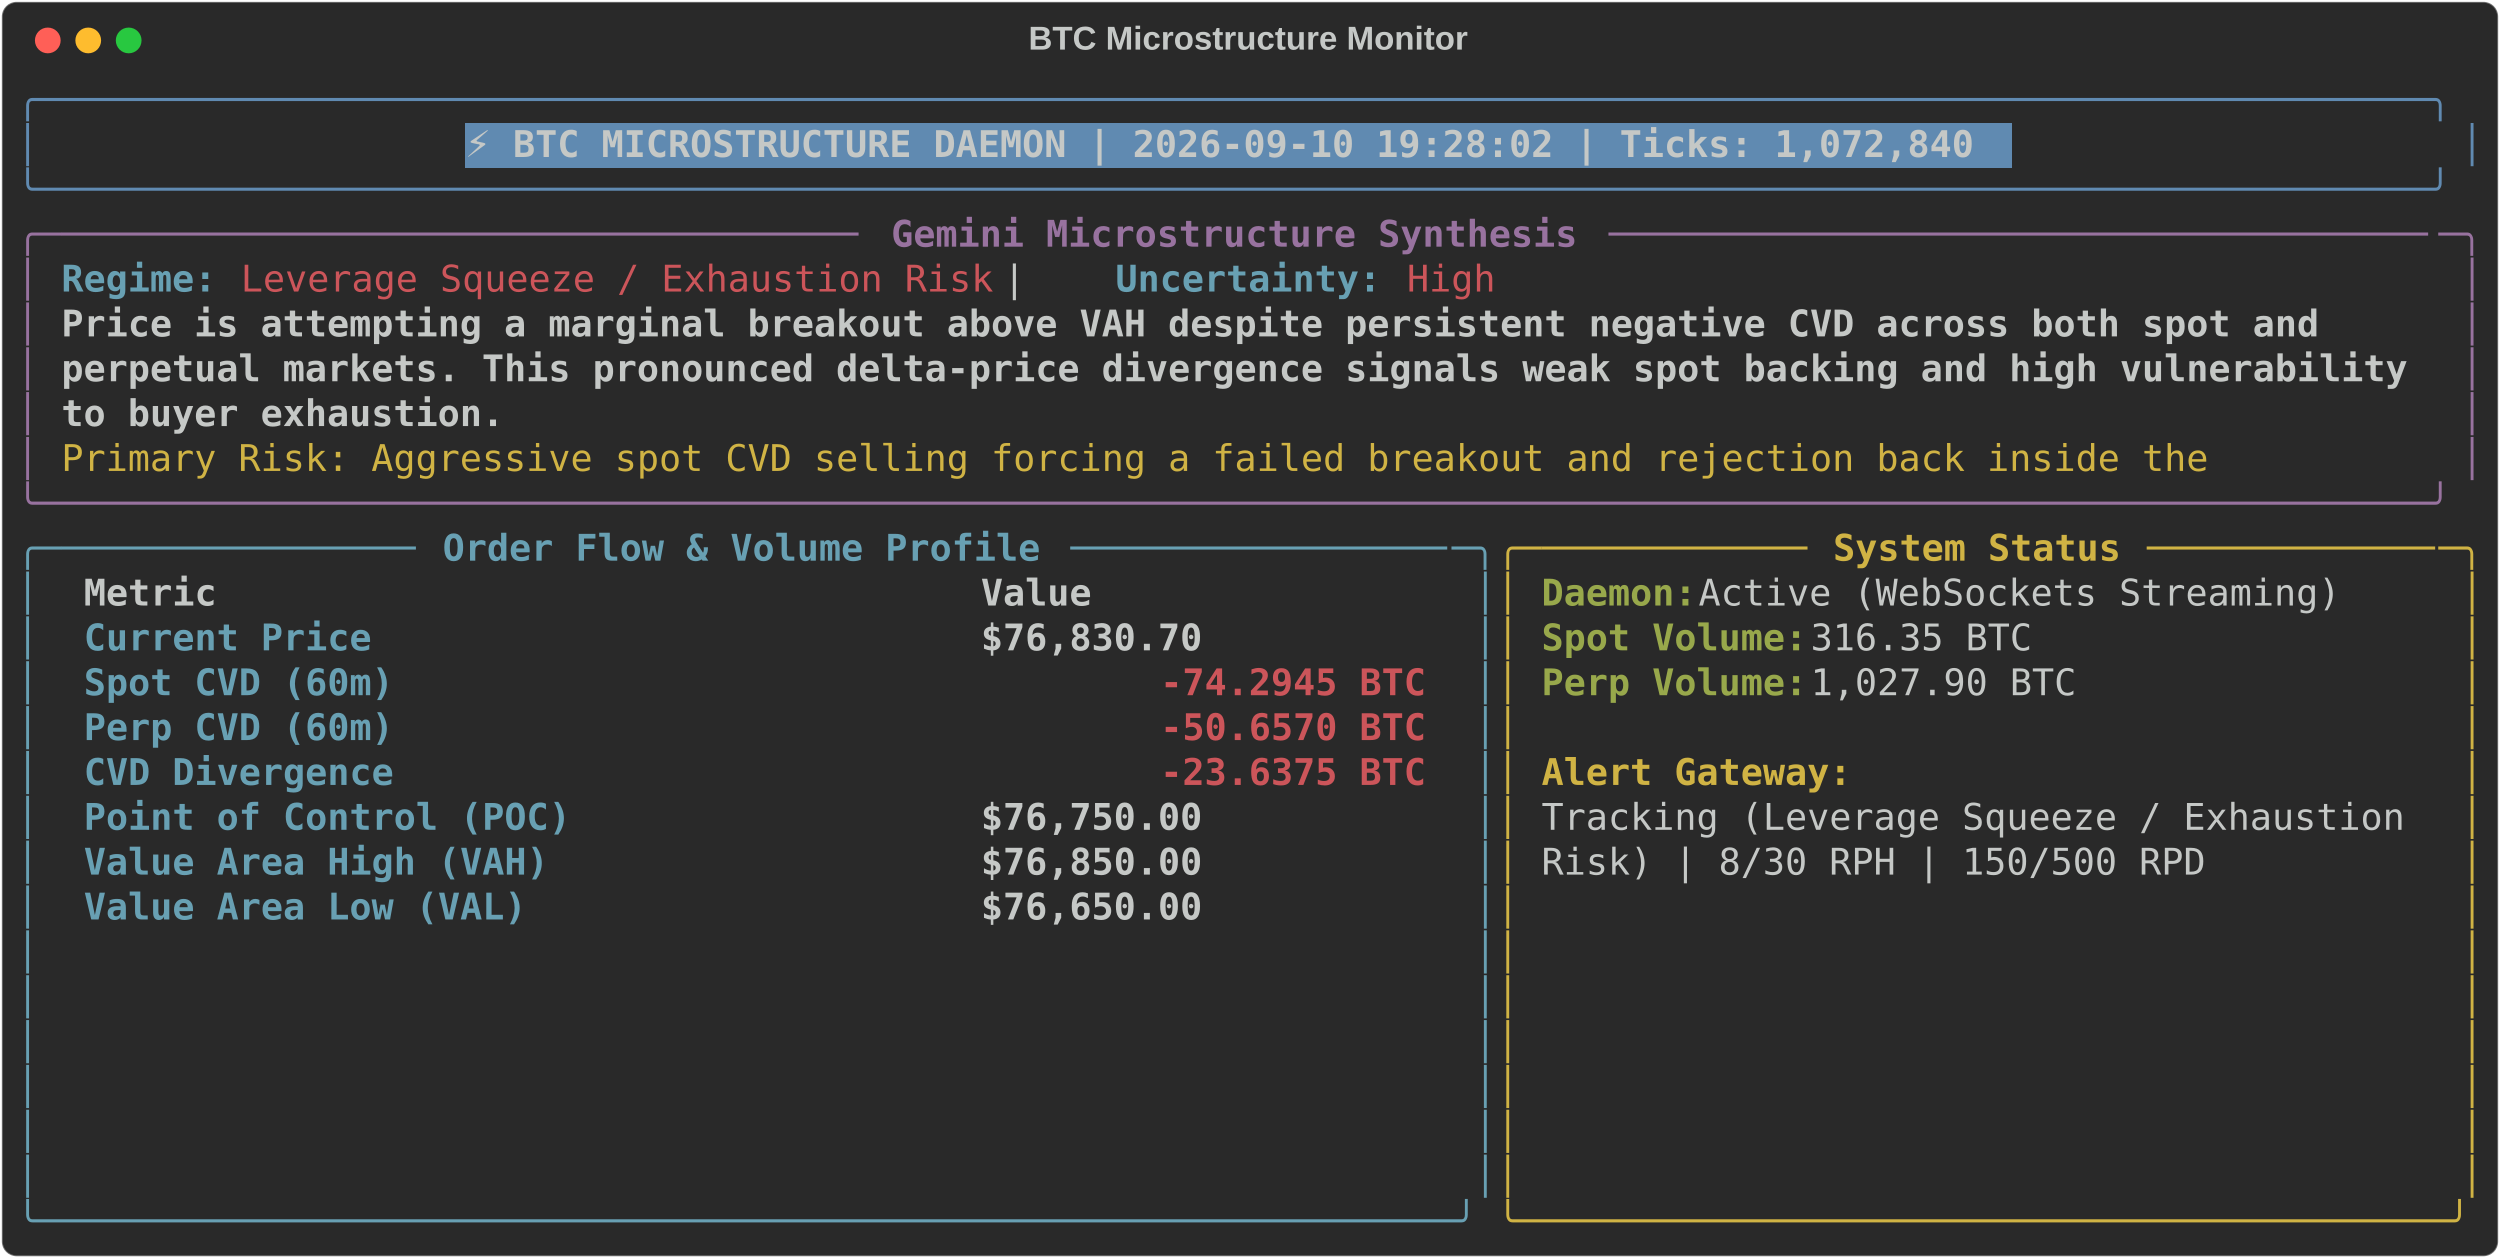
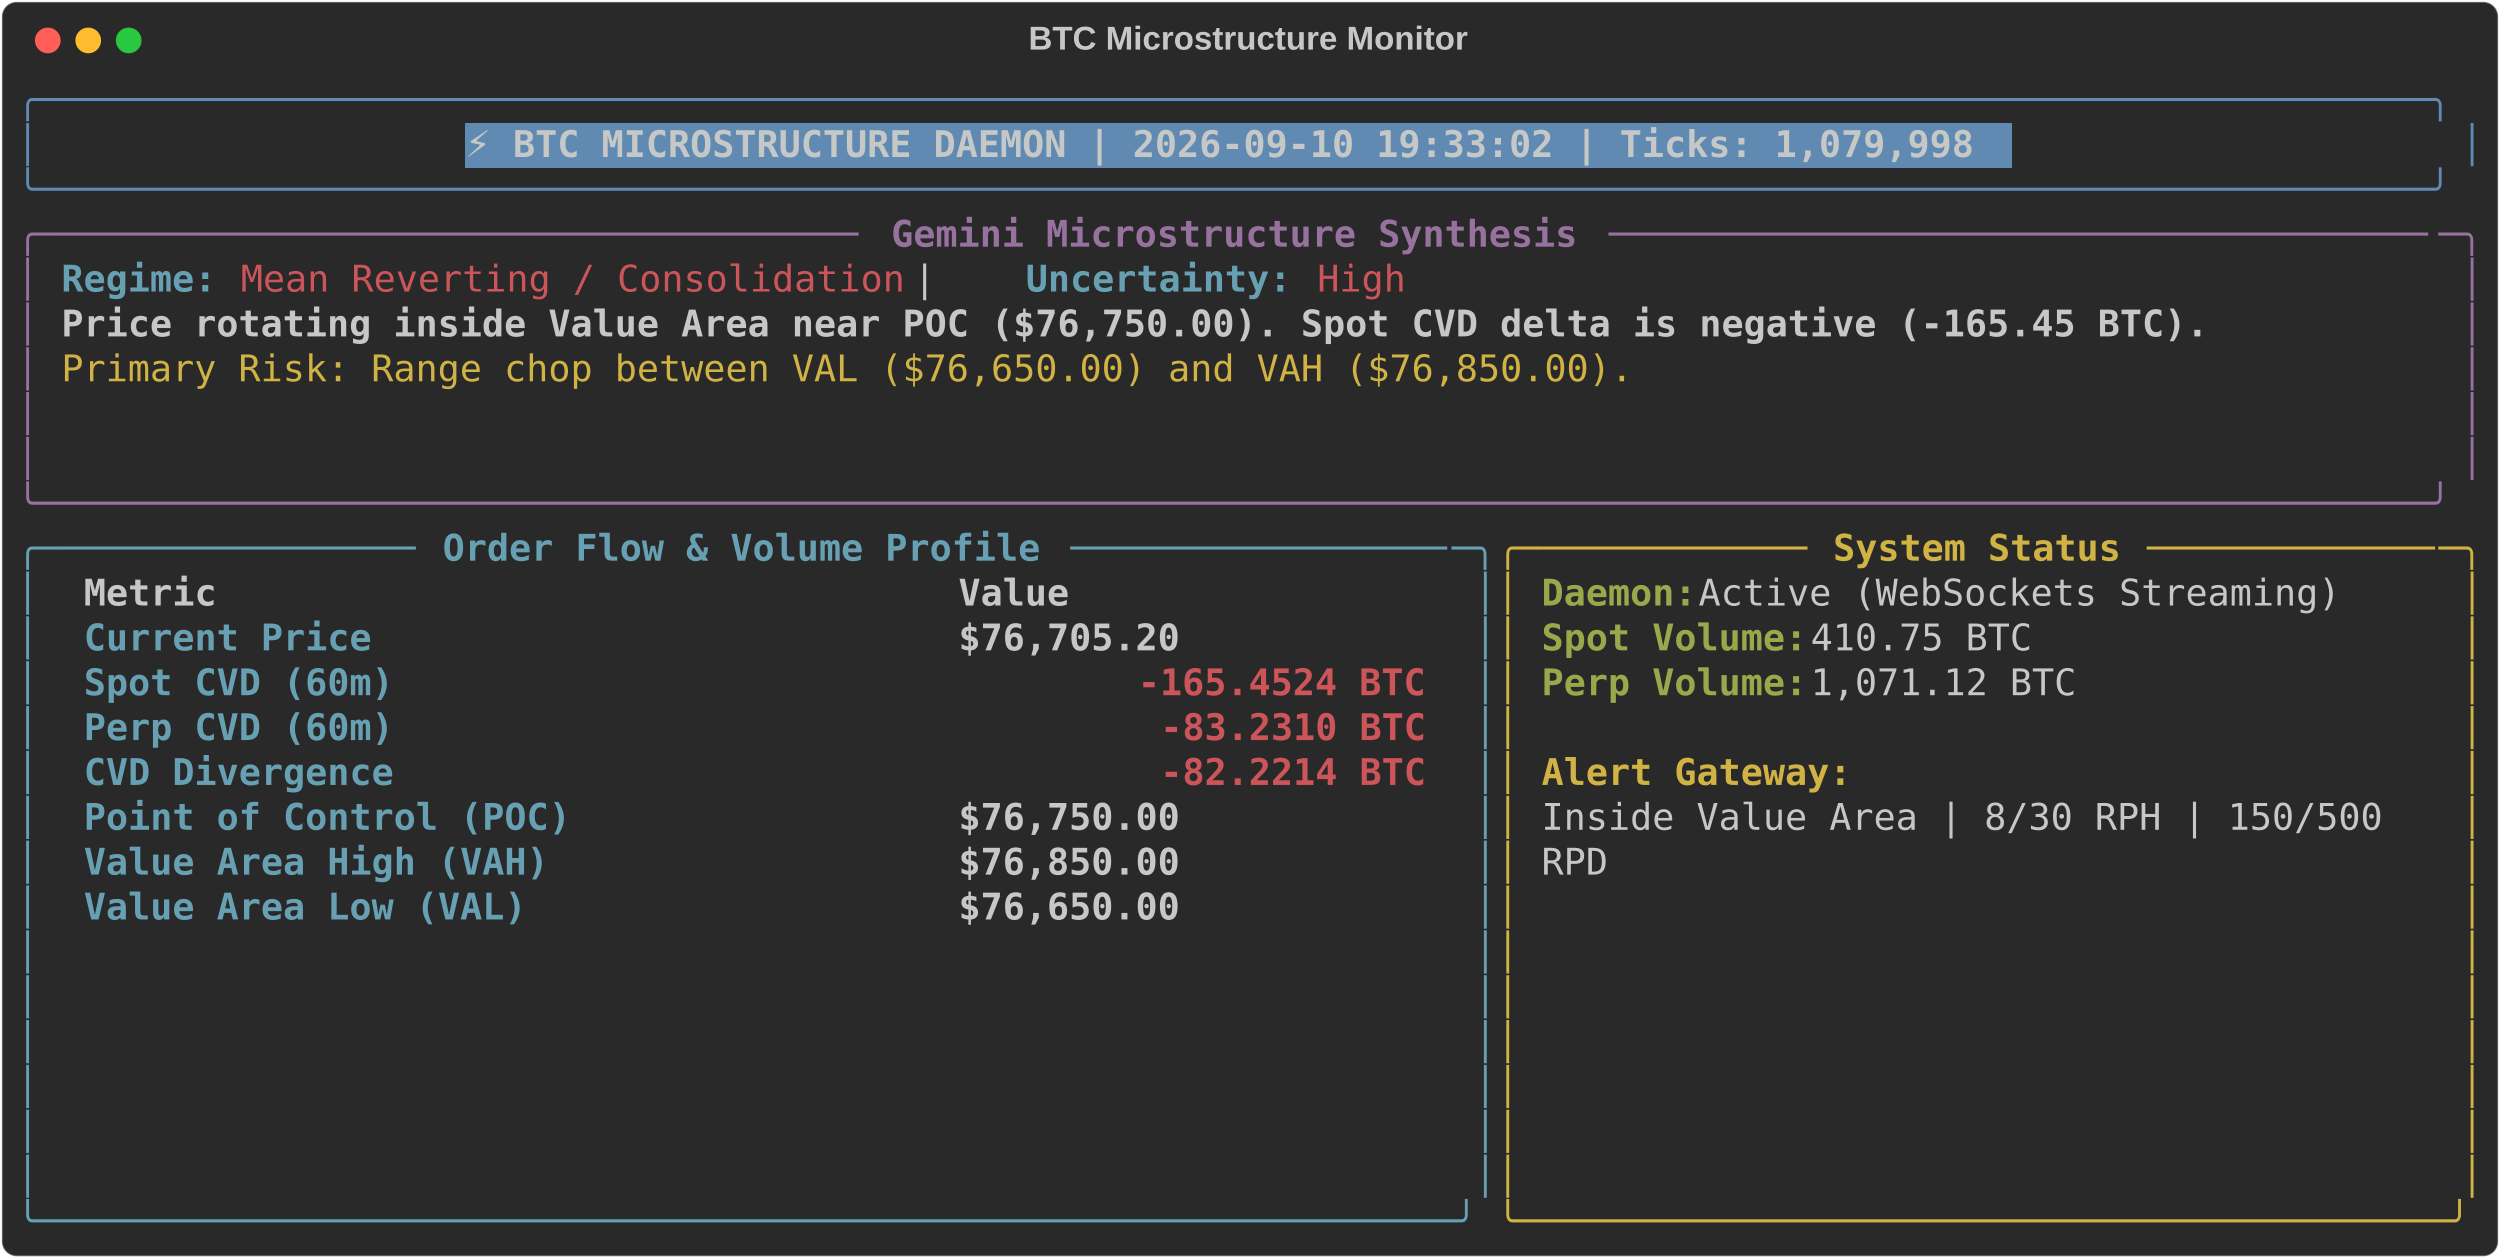
<svg xmlns="http://www.w3.org/2000/svg" class="rich-terminal" viewBox="0 0 1360 684.4">
  <style>

    @font-face {
        font-family: "Fira Code";
        src: local("FiraCode-Regular"),
                url("https://cdnjs.cloudflare.com/ajax/libs/firacode/6.2.0/woff2/FiraCode-Regular.woff2") format("woff2"),
                url("https://cdnjs.cloudflare.com/ajax/libs/firacode/6.2.0/woff/FiraCode-Regular.woff") format("woff");
        font-style: normal;
        font-weight: 400;
    }
    @font-face {
        font-family: "Fira Code";
        src: local("FiraCode-Bold"),
                url("https://cdnjs.cloudflare.com/ajax/libs/firacode/6.2.0/woff2/FiraCode-Bold.woff2") format("woff2"),
                url("https://cdnjs.cloudflare.com/ajax/libs/firacode/6.2.0/woff/FiraCode-Bold.woff") format("woff");
        font-style: bold;
        font-weight: 700;
    }

-     .terminal-3449796382-matrix {
+     .terminal-3844362899-matrix {
        font-family: Fira Code, monospace;
        font-size: 20px;
        line-height: 24.4px;
        font-variant-east-asian: full-width;
    }

-     .terminal-3449796382-title {
+     .terminal-3844362899-title {
        font-size: 18px;
        font-weight: bold;
        font-family: arial;
    }

-     .terminal-3449796382-r1 { fill: #608ab1 }
- .terminal-3449796382-r2 { fill: #c5c8c6 }
- .terminal-3449796382-r3 { fill: #c5c8c6;font-weight: bold }
- .terminal-3449796382-r4 { fill: #98729f }
- .terminal-3449796382-r5 { fill: #98729f;font-weight: bold }
- .terminal-3449796382-r6 { fill: #68a0b3;font-weight: bold }
- .terminal-3449796382-r7 { fill: #cc555a }
- .terminal-3449796382-r8 { fill: #d0b344 }
- .terminal-3449796382-r9 { fill: #68a0b3 }
- .terminal-3449796382-r10 { fill: #d0b344;font-weight: bold }
- .terminal-3449796382-r11 { fill: #98a84b;font-weight: bold }
- .terminal-3449796382-r12 { fill: #cc555a;font-weight: bold }
+     .terminal-3844362899-r1 { fill: #608ab1 }
+ .terminal-3844362899-r2 { fill: #c5c8c6 }
+ .terminal-3844362899-r3 { fill: #c5c8c6;font-weight: bold }
+ .terminal-3844362899-r4 { fill: #98729f }
+ .terminal-3844362899-r5 { fill: #98729f;font-weight: bold }
+ .terminal-3844362899-r6 { fill: #68a0b3;font-weight: bold }
+ .terminal-3844362899-r7 { fill: #cc555a }
+ .terminal-3844362899-r8 { fill: #d0b344 }
+ .terminal-3844362899-r9 { fill: #68a0b3 }
+ .terminal-3844362899-r10 { fill: #d0b344;font-weight: bold }
+ .terminal-3844362899-r11 { fill: #98a84b;font-weight: bold }
+ .terminal-3844362899-r12 { fill: #cc555a;font-weight: bold }
    </style>
  <defs>
-     <clipPath id="terminal-3449796382-clip-terminal">
+     <clipPath id="terminal-3844362899-clip-terminal">
      <rect x="0" y="0" width="1341.0" height="633.4" />
    </clipPath>
-     <clipPath id="terminal-3449796382-line-0">
+     <clipPath id="terminal-3844362899-line-0">
      <rect x="0" y="1.5" width="1342" height="24.65" />
    </clipPath>
-     <clipPath id="terminal-3449796382-line-1">
+     <clipPath id="terminal-3844362899-line-1">
      <rect x="0" y="25.9" width="1342" height="24.65" />
    </clipPath>
-     <clipPath id="terminal-3449796382-line-2">
+     <clipPath id="terminal-3844362899-line-2">
      <rect x="0" y="50.3" width="1342" height="24.65" />
    </clipPath>
-     <clipPath id="terminal-3449796382-line-3">
+     <clipPath id="terminal-3844362899-line-3">
      <rect x="0" y="74.7" width="1342" height="24.65" />
    </clipPath>
-     <clipPath id="terminal-3449796382-line-4">
+     <clipPath id="terminal-3844362899-line-4">
      <rect x="0" y="99.1" width="1342" height="24.65" />
    </clipPath>
-     <clipPath id="terminal-3449796382-line-5">
+     <clipPath id="terminal-3844362899-line-5">
      <rect x="0" y="123.5" width="1342" height="24.65" />
    </clipPath>
-     <clipPath id="terminal-3449796382-line-6">
+     <clipPath id="terminal-3844362899-line-6">
      <rect x="0" y="147.9" width="1342" height="24.65" />
    </clipPath>
-     <clipPath id="terminal-3449796382-line-7">
+     <clipPath id="terminal-3844362899-line-7">
      <rect x="0" y="172.3" width="1342" height="24.65" />
    </clipPath>
-     <clipPath id="terminal-3449796382-line-8">
+     <clipPath id="terminal-3844362899-line-8">
      <rect x="0" y="196.7" width="1342" height="24.65" />
    </clipPath>
-     <clipPath id="terminal-3449796382-line-9">
+     <clipPath id="terminal-3844362899-line-9">
      <rect x="0" y="221.1" width="1342" height="24.65" />
    </clipPath>
-     <clipPath id="terminal-3449796382-line-10">
+     <clipPath id="terminal-3844362899-line-10">
      <rect x="0" y="245.5" width="1342" height="24.65" />
    </clipPath>
-     <clipPath id="terminal-3449796382-line-11">
+     <clipPath id="terminal-3844362899-line-11">
      <rect x="0" y="269.9" width="1342" height="24.65" />
    </clipPath>
-     <clipPath id="terminal-3449796382-line-12">
+     <clipPath id="terminal-3844362899-line-12">
      <rect x="0" y="294.3" width="1342" height="24.65" />
    </clipPath>
-     <clipPath id="terminal-3449796382-line-13">
+     <clipPath id="terminal-3844362899-line-13">
      <rect x="0" y="318.7" width="1342" height="24.65" />
    </clipPath>
-     <clipPath id="terminal-3449796382-line-14">
+     <clipPath id="terminal-3844362899-line-14">
      <rect x="0" y="343.1" width="1342" height="24.65" />
    </clipPath>
-     <clipPath id="terminal-3449796382-line-15">
+     <clipPath id="terminal-3844362899-line-15">
      <rect x="0" y="367.5" width="1342" height="24.65" />
    </clipPath>
-     <clipPath id="terminal-3449796382-line-16">
+     <clipPath id="terminal-3844362899-line-16">
      <rect x="0" y="391.9" width="1342" height="24.65" />
    </clipPath>
-     <clipPath id="terminal-3449796382-line-17">
+     <clipPath id="terminal-3844362899-line-17">
      <rect x="0" y="416.3" width="1342" height="24.65" />
    </clipPath>
-     <clipPath id="terminal-3449796382-line-18">
+     <clipPath id="terminal-3844362899-line-18">
      <rect x="0" y="440.7" width="1342" height="24.65" />
    </clipPath>
-     <clipPath id="terminal-3449796382-line-19">
+     <clipPath id="terminal-3844362899-line-19">
      <rect x="0" y="465.1" width="1342" height="24.65" />
    </clipPath>
-     <clipPath id="terminal-3449796382-line-20">
+     <clipPath id="terminal-3844362899-line-20">
      <rect x="0" y="489.5" width="1342" height="24.65" />
    </clipPath>
-     <clipPath id="terminal-3449796382-line-21">
+     <clipPath id="terminal-3844362899-line-21">
      <rect x="0" y="513.9" width="1342" height="24.65" />
    </clipPath>
-     <clipPath id="terminal-3449796382-line-22">
+     <clipPath id="terminal-3844362899-line-22">
      <rect x="0" y="538.3" width="1342" height="24.65" />
    </clipPath>
-     <clipPath id="terminal-3449796382-line-23">
+     <clipPath id="terminal-3844362899-line-23">
      <rect x="0" y="562.7" width="1342" height="24.65" />
    </clipPath>
-     <clipPath id="terminal-3449796382-line-24">
+     <clipPath id="terminal-3844362899-line-24">
      <rect x="0" y="587.1" width="1342" height="24.65" />
    </clipPath>
  </defs>
  <rect fill="#292929" stroke="rgba(255,255,255,0.35)" stroke-width="1" x="1" y="1" width="1358" height="682.4" rx="8" />
-   <text class="terminal-3449796382-title" fill="#c5c8c6" text-anchor="middle" x="679" y="27">BTC Microstructure Monitor</text>
+   <text class="terminal-3844362899-title" fill="#c5c8c6" text-anchor="middle" x="679" y="27">BTC Microstructure Monitor</text>
  <g transform="translate(26,22)">
    <circle cx="0" cy="0" r="7" fill="#ff5f57" />
    <circle cx="22" cy="0" r="7" fill="#febc2e" />
    <circle cx="44" cy="0" r="7" fill="#28c840" />
  </g>
-   <g transform="translate(9, 41)" clip-path="url(#terminal-3449796382-clip-terminal)">
+   <g transform="translate(9, 41)" clip-path="url(#terminal-3844362899-clip-terminal)">
    <rect fill="#608ab1" x="244" y="25.9" width="841.8" height="24.65" shape-rendering="crispEdges" />
-     <g class="terminal-3449796382-matrix">
-       <text class="terminal-3449796382-r1" x="0" y="20" textLength="1342" clip-path="url(#terminal-3449796382-line-0)">╭────────────────────────────────────────────────────────────────────────────────────────────────────────────╮</text>
-       <text class="terminal-3449796382-r2" x="1342" y="20" textLength="12.2" clip-path="url(#terminal-3449796382-line-0)">
- </text>
-       <text class="terminal-3449796382-r1" x="0" y="44.4" textLength="12.2" clip-path="url(#terminal-3449796382-line-1)">│</text>
-       <text class="terminal-3449796382-r3" x="244" y="44.4" textLength="829.6" clip-path="url(#terminal-3449796382-line-1)">⚡ BTC MICROSTRUCTURE DAEMON | 2026-09-10 19:28:02 | Ticks: 1,072,840</text>
-       <text class="terminal-3449796382-r1" x="1329.8" y="44.4" textLength="12.2" clip-path="url(#terminal-3449796382-line-1)">│</text>
-       <text class="terminal-3449796382-r2" x="1342" y="44.4" textLength="12.2" clip-path="url(#terminal-3449796382-line-1)">
- </text>
-       <text class="terminal-3449796382-r1" x="0" y="68.8" textLength="1342" clip-path="url(#terminal-3449796382-line-2)">╰────────────────────────────────────────────────────────────────────────────────────────────────────────────╯</text>
-       <text class="terminal-3449796382-r2" x="1342" y="68.8" textLength="12.2" clip-path="url(#terminal-3449796382-line-2)">
- </text>
-       <text class="terminal-3449796382-r4" x="0" y="93.2" textLength="24.4" clip-path="url(#terminal-3449796382-line-3)">╭─</text>
-       <text class="terminal-3449796382-r4" x="24.4" y="93.2" textLength="439.2" clip-path="url(#terminal-3449796382-line-3)">────────────────────────────────────</text>
-       <text class="terminal-3449796382-r5" x="475.8" y="93.2" textLength="378.2" clip-path="url(#terminal-3449796382-line-3)">Gemini Microstructure Synthesis</text>
-       <text class="terminal-3449796382-r4" x="866.2" y="93.2" textLength="451.4" clip-path="url(#terminal-3449796382-line-3)">─────────────────────────────────────</text>
-       <text class="terminal-3449796382-r4" x="1317.6" y="93.2" textLength="24.4" clip-path="url(#terminal-3449796382-line-3)">─╮</text>
-       <text class="terminal-3449796382-r2" x="1342" y="93.2" textLength="12.2" clip-path="url(#terminal-3449796382-line-3)">
- </text>
-       <text class="terminal-3449796382-r4" x="0" y="117.6" textLength="12.2" clip-path="url(#terminal-3449796382-line-4)">│</text>
-       <text class="terminal-3449796382-r6" x="24.4" y="117.6" textLength="85.4" clip-path="url(#terminal-3449796382-line-4)">Regime:</text>
-       <text class="terminal-3449796382-r7" x="122" y="117.6" textLength="414.8" clip-path="url(#terminal-3449796382-line-4)">Leverage Squeeze / Exhaustion Risk</text>
-       <text class="terminal-3449796382-r2" x="536.8" y="117.6" textLength="61" clip-path="url(#terminal-3449796382-line-4)">  |  </text>
-       <text class="terminal-3449796382-r6" x="597.8" y="117.6" textLength="146.4" clip-path="url(#terminal-3449796382-line-4)">Uncertainty:</text>
-       <text class="terminal-3449796382-r7" x="756.4" y="117.6" textLength="48.8" clip-path="url(#terminal-3449796382-line-4)">High</text>
-       <text class="terminal-3449796382-r4" x="1329.8" y="117.6" textLength="12.2" clip-path="url(#terminal-3449796382-line-4)">│</text>
-       <text class="terminal-3449796382-r2" x="1342" y="117.6" textLength="12.2" clip-path="url(#terminal-3449796382-line-4)">
- </text>
-       <text class="terminal-3449796382-r4" x="0" y="142" textLength="12.2" clip-path="url(#terminal-3449796382-line-5)">│</text>
-       <text class="terminal-3449796382-r3" x="24.4" y="142" textLength="1256.6" clip-path="url(#terminal-3449796382-line-5)">Price is attempting a marginal breakout above VAH despite persistent negative CVD across both spot and </text>
-       <text class="terminal-3449796382-r4" x="1329.8" y="142" textLength="12.2" clip-path="url(#terminal-3449796382-line-5)">│</text>
-       <text class="terminal-3449796382-r2" x="1342" y="142" textLength="12.2" clip-path="url(#terminal-3449796382-line-5)">
- </text>
-       <text class="terminal-3449796382-r4" x="0" y="166.4" textLength="12.2" clip-path="url(#terminal-3449796382-line-6)">│</text>
-       <text class="terminal-3449796382-r3" x="24.4" y="166.4" textLength="1293.2" clip-path="url(#terminal-3449796382-line-6)">perpetual markets. This pronounced delta-price divergence signals weak spot backing and high vulnerability</text>
-       <text class="terminal-3449796382-r4" x="1329.8" y="166.4" textLength="12.2" clip-path="url(#terminal-3449796382-line-6)">│</text>
-       <text class="terminal-3449796382-r2" x="1342" y="166.4" textLength="12.2" clip-path="url(#terminal-3449796382-line-6)">
- </text>
-       <text class="terminal-3449796382-r4" x="0" y="190.8" textLength="12.2" clip-path="url(#terminal-3449796382-line-7)">│</text>
-       <text class="terminal-3449796382-r3" x="24.4" y="190.8" textLength="244" clip-path="url(#terminal-3449796382-line-7)">to buyer exhaustion.</text>
-       <text class="terminal-3449796382-r4" x="1329.8" y="190.8" textLength="12.2" clip-path="url(#terminal-3449796382-line-7)">│</text>
-       <text class="terminal-3449796382-r2" x="1342" y="190.8" textLength="12.2" clip-path="url(#terminal-3449796382-line-7)">
- </text>
-       <text class="terminal-3449796382-r4" x="0" y="215.2" textLength="12.2" clip-path="url(#terminal-3449796382-line-8)">│</text>
-       <text class="terminal-3449796382-r8" x="24.4" y="215.2" textLength="1195.6" clip-path="url(#terminal-3449796382-line-8)">Primary Risk: Aggressive spot CVD selling forcing a failed breakout and rejection back inside the </text>
-       <text class="terminal-3449796382-r4" x="1329.8" y="215.2" textLength="12.2" clip-path="url(#terminal-3449796382-line-8)">│</text>
-       <text class="terminal-3449796382-r2" x="1342" y="215.2" textLength="12.2" clip-path="url(#terminal-3449796382-line-8)">
- </text>
-       <text class="terminal-3449796382-r4" x="0" y="239.6" textLength="1342" clip-path="url(#terminal-3449796382-line-9)">╰────────────────────────────────────────────────────────────────────────────────────────────────────────────╯</text>
-       <text class="terminal-3449796382-r2" x="1342" y="239.6" textLength="12.2" clip-path="url(#terminal-3449796382-line-9)">
- </text>
-       <text class="terminal-3449796382-r9" x="0" y="264" textLength="24.4" clip-path="url(#terminal-3449796382-line-10)">╭─</text>
-       <text class="terminal-3449796382-r9" x="24.4" y="264" textLength="195.2" clip-path="url(#terminal-3449796382-line-10)">────────────────</text>
-       <text class="terminal-3449796382-r6" x="231.8" y="264" textLength="329.4" clip-path="url(#terminal-3449796382-line-10)">Order Flow &amp; Volume Profile</text>
-       <text class="terminal-3449796382-r9" x="573.4" y="264" textLength="207.4" clip-path="url(#terminal-3449796382-line-10)">─────────────────</text>
-       <text class="terminal-3449796382-r9" x="780.8" y="264" textLength="24.4" clip-path="url(#terminal-3449796382-line-10)">─╮</text>
-       <text class="terminal-3449796382-r8" x="805.2" y="264" textLength="24.4" clip-path="url(#terminal-3449796382-line-10)">╭─</text>
-       <text class="terminal-3449796382-r8" x="829.6" y="264" textLength="146.4" clip-path="url(#terminal-3449796382-line-10)">────────────</text>
-       <text class="terminal-3449796382-r10" x="988.2" y="264" textLength="158.6" clip-path="url(#terminal-3449796382-line-10)">System Status</text>
-       <text class="terminal-3449796382-r8" x="1159" y="264" textLength="158.6" clip-path="url(#terminal-3449796382-line-10)">─────────────</text>
-       <text class="terminal-3449796382-r8" x="1317.6" y="264" textLength="24.4" clip-path="url(#terminal-3449796382-line-10)">─╮</text>
-       <text class="terminal-3449796382-r2" x="1342" y="264" textLength="12.2" clip-path="url(#terminal-3449796382-line-10)">
- </text>
-       <text class="terminal-3449796382-r9" x="0" y="288.4" textLength="12.2" clip-path="url(#terminal-3449796382-line-11)">│</text>
-       <text class="terminal-3449796382-r3" x="36.6" y="288.4" textLength="463.6" clip-path="url(#terminal-3449796382-line-11)">Metric                                </text>
-       <text class="terminal-3449796382-r3" x="524.6" y="288.4" textLength="244" clip-path="url(#terminal-3449796382-line-11)">               Value</text>
-       <text class="terminal-3449796382-r9" x="793" y="288.4" textLength="12.2" clip-path="url(#terminal-3449796382-line-11)">│</text>
-       <text class="terminal-3449796382-r8" x="805.2" y="288.4" textLength="12.2" clip-path="url(#terminal-3449796382-line-11)">│</text>
-       <text class="terminal-3449796382-r11" x="829.6" y="288.4" textLength="85.4" clip-path="url(#terminal-3449796382-line-11)">Daemon:</text>
-       <text class="terminal-3449796382-r2" x="915" y="288.4" textLength="366" clip-path="url(#terminal-3449796382-line-11)"> Active (WebSockets Streaming)</text>
-       <text class="terminal-3449796382-r8" x="1329.8" y="288.4" textLength="12.2" clip-path="url(#terminal-3449796382-line-11)">│</text>
-       <text class="terminal-3449796382-r2" x="1342" y="288.4" textLength="12.2" clip-path="url(#terminal-3449796382-line-11)">
- </text>
-       <text class="terminal-3449796382-r9" x="0" y="312.8" textLength="12.2" clip-path="url(#terminal-3449796382-line-12)">│</text>
-       <text class="terminal-3449796382-r6" x="36.6" y="312.8" textLength="463.6" clip-path="url(#terminal-3449796382-line-12)">Current Price                         </text>
-       <text class="terminal-3449796382-r3" x="524.6" y="312.8" textLength="244" clip-path="url(#terminal-3449796382-line-12)">          $76,830.70</text>
-       <text class="terminal-3449796382-r9" x="793" y="312.8" textLength="12.2" clip-path="url(#terminal-3449796382-line-12)">│</text>
-       <text class="terminal-3449796382-r8" x="805.2" y="312.8" textLength="12.2" clip-path="url(#terminal-3449796382-line-12)">│</text>
-       <text class="terminal-3449796382-r11" x="829.6" y="312.8" textLength="146.4" clip-path="url(#terminal-3449796382-line-12)">Spot Volume:</text>
-       <text class="terminal-3449796382-r2" x="976" y="312.8" textLength="134.2" clip-path="url(#terminal-3449796382-line-12)"> 316.35 BTC</text>
-       <text class="terminal-3449796382-r8" x="1329.8" y="312.8" textLength="12.2" clip-path="url(#terminal-3449796382-line-12)">│</text>
-       <text class="terminal-3449796382-r2" x="1342" y="312.8" textLength="12.2" clip-path="url(#terminal-3449796382-line-12)">
- </text>
-       <text class="terminal-3449796382-r9" x="0" y="337.2" textLength="12.2" clip-path="url(#terminal-3449796382-line-13)">│</text>
-       <text class="terminal-3449796382-r6" x="36.6" y="337.2" textLength="463.6" clip-path="url(#terminal-3449796382-line-13)">Spot CVD (60m)                        </text>
-       <text class="terminal-3449796382-r12" x="622.2" y="337.2" textLength="146.4" clip-path="url(#terminal-3449796382-line-13)">-74.2945 BTC</text>
-       <text class="terminal-3449796382-r9" x="793" y="337.2" textLength="12.2" clip-path="url(#terminal-3449796382-line-13)">│</text>
-       <text class="terminal-3449796382-r8" x="805.2" y="337.2" textLength="12.2" clip-path="url(#terminal-3449796382-line-13)">│</text>
-       <text class="terminal-3449796382-r11" x="829.6" y="337.2" textLength="146.4" clip-path="url(#terminal-3449796382-line-13)">Perp Volume:</text>
-       <text class="terminal-3449796382-r2" x="976" y="337.2" textLength="158.6" clip-path="url(#terminal-3449796382-line-13)"> 1,027.90 BTC</text>
-       <text class="terminal-3449796382-r8" x="1329.8" y="337.2" textLength="12.2" clip-path="url(#terminal-3449796382-line-13)">│</text>
-       <text class="terminal-3449796382-r2" x="1342" y="337.2" textLength="12.2" clip-path="url(#terminal-3449796382-line-13)">
- </text>
-       <text class="terminal-3449796382-r9" x="0" y="361.6" textLength="12.2" clip-path="url(#terminal-3449796382-line-14)">│</text>
-       <text class="terminal-3449796382-r6" x="36.6" y="361.6" textLength="463.6" clip-path="url(#terminal-3449796382-line-14)">Perp CVD (60m)                        </text>
-       <text class="terminal-3449796382-r12" x="622.2" y="361.6" textLength="146.4" clip-path="url(#terminal-3449796382-line-14)">-50.6570 BTC</text>
-       <text class="terminal-3449796382-r9" x="793" y="361.6" textLength="12.2" clip-path="url(#terminal-3449796382-line-14)">│</text>
-       <text class="terminal-3449796382-r8" x="805.2" y="361.6" textLength="12.2" clip-path="url(#terminal-3449796382-line-14)">│</text>
-       <text class="terminal-3449796382-r8" x="1329.8" y="361.6" textLength="12.2" clip-path="url(#terminal-3449796382-line-14)">│</text>
-       <text class="terminal-3449796382-r2" x="1342" y="361.6" textLength="12.2" clip-path="url(#terminal-3449796382-line-14)">
- </text>
-       <text class="terminal-3449796382-r9" x="0" y="386" textLength="12.2" clip-path="url(#terminal-3449796382-line-15)">│</text>
-       <text class="terminal-3449796382-r6" x="36.6" y="386" textLength="463.6" clip-path="url(#terminal-3449796382-line-15)">CVD Divergence                        </text>
-       <text class="terminal-3449796382-r12" x="622.2" y="386" textLength="146.4" clip-path="url(#terminal-3449796382-line-15)">-23.6375 BTC</text>
-       <text class="terminal-3449796382-r9" x="793" y="386" textLength="12.2" clip-path="url(#terminal-3449796382-line-15)">│</text>
-       <text class="terminal-3449796382-r8" x="805.2" y="386" textLength="12.2" clip-path="url(#terminal-3449796382-line-15)">│</text>
-       <text class="terminal-3449796382-r10" x="829.6" y="386" textLength="170.8" clip-path="url(#terminal-3449796382-line-15)">Alert Gateway:</text>
-       <text class="terminal-3449796382-r8" x="1329.8" y="386" textLength="12.2" clip-path="url(#terminal-3449796382-line-15)">│</text>
-       <text class="terminal-3449796382-r2" x="1342" y="386" textLength="12.2" clip-path="url(#terminal-3449796382-line-15)">
- </text>
-       <text class="terminal-3449796382-r9" x="0" y="410.4" textLength="12.2" clip-path="url(#terminal-3449796382-line-16)">│</text>
-       <text class="terminal-3449796382-r6" x="36.6" y="410.4" textLength="463.6" clip-path="url(#terminal-3449796382-line-16)">Point of Control (POC)                </text>
-       <text class="terminal-3449796382-r3" x="524.6" y="410.4" textLength="244" clip-path="url(#terminal-3449796382-line-16)">          $76,750.00</text>
-       <text class="terminal-3449796382-r9" x="793" y="410.4" textLength="12.2" clip-path="url(#terminal-3449796382-line-16)">│</text>
-       <text class="terminal-3449796382-r8" x="805.2" y="410.4" textLength="12.2" clip-path="url(#terminal-3449796382-line-16)">│</text>
-       <text class="terminal-3449796382-r2" x="829.6" y="410.4" textLength="488" clip-path="url(#terminal-3449796382-line-16)">Tracking (Leverage Squeeze / Exhaustion </text>
-       <text class="terminal-3449796382-r8" x="1329.8" y="410.4" textLength="12.2" clip-path="url(#terminal-3449796382-line-16)">│</text>
-       <text class="terminal-3449796382-r2" x="1342" y="410.4" textLength="12.2" clip-path="url(#terminal-3449796382-line-16)">
- </text>
-       <text class="terminal-3449796382-r9" x="0" y="434.8" textLength="12.2" clip-path="url(#terminal-3449796382-line-17)">│</text>
-       <text class="terminal-3449796382-r6" x="36.6" y="434.8" textLength="463.6" clip-path="url(#terminal-3449796382-line-17)">Value Area High (VAH)                 </text>
-       <text class="terminal-3449796382-r3" x="524.6" y="434.8" textLength="244" clip-path="url(#terminal-3449796382-line-17)">          $76,850.00</text>
-       <text class="terminal-3449796382-r9" x="793" y="434.8" textLength="12.2" clip-path="url(#terminal-3449796382-line-17)">│</text>
-       <text class="terminal-3449796382-r8" x="805.2" y="434.8" textLength="12.2" clip-path="url(#terminal-3449796382-line-17)">│</text>
-       <text class="terminal-3449796382-r2" x="829.6" y="434.8" textLength="366" clip-path="url(#terminal-3449796382-line-17)">Risk) | 8/30 RPH | 150/500 RPD</text>
-       <text class="terminal-3449796382-r8" x="1329.8" y="434.8" textLength="12.2" clip-path="url(#terminal-3449796382-line-17)">│</text>
-       <text class="terminal-3449796382-r2" x="1342" y="434.8" textLength="12.2" clip-path="url(#terminal-3449796382-line-17)">
- </text>
-       <text class="terminal-3449796382-r9" x="0" y="459.2" textLength="12.2" clip-path="url(#terminal-3449796382-line-18)">│</text>
-       <text class="terminal-3449796382-r6" x="36.6" y="459.2" textLength="463.6" clip-path="url(#terminal-3449796382-line-18)">Value Area Low (VAL)                  </text>
-       <text class="terminal-3449796382-r3" x="524.6" y="459.2" textLength="244" clip-path="url(#terminal-3449796382-line-18)">          $76,650.00</text>
-       <text class="terminal-3449796382-r9" x="793" y="459.2" textLength="12.2" clip-path="url(#terminal-3449796382-line-18)">│</text>
-       <text class="terminal-3449796382-r8" x="805.2" y="459.2" textLength="12.2" clip-path="url(#terminal-3449796382-line-18)">│</text>
-       <text class="terminal-3449796382-r8" x="1329.8" y="459.2" textLength="12.2" clip-path="url(#terminal-3449796382-line-18)">│</text>
-       <text class="terminal-3449796382-r2" x="1342" y="459.2" textLength="12.2" clip-path="url(#terminal-3449796382-line-18)">
- </text>
-       <text class="terminal-3449796382-r9" x="0" y="483.6" textLength="12.2" clip-path="url(#terminal-3449796382-line-19)">│</text>
-       <text class="terminal-3449796382-r9" x="793" y="483.6" textLength="12.2" clip-path="url(#terminal-3449796382-line-19)">│</text>
-       <text class="terminal-3449796382-r8" x="805.2" y="483.6" textLength="12.2" clip-path="url(#terminal-3449796382-line-19)">│</text>
-       <text class="terminal-3449796382-r8" x="1329.8" y="483.6" textLength="12.2" clip-path="url(#terminal-3449796382-line-19)">│</text>
-       <text class="terminal-3449796382-r2" x="1342" y="483.6" textLength="12.2" clip-path="url(#terminal-3449796382-line-19)">
- </text>
-       <text class="terminal-3449796382-r9" x="0" y="508" textLength="12.2" clip-path="url(#terminal-3449796382-line-20)">│</text>
-       <text class="terminal-3449796382-r9" x="793" y="508" textLength="12.2" clip-path="url(#terminal-3449796382-line-20)">│</text>
-       <text class="terminal-3449796382-r8" x="805.2" y="508" textLength="12.2" clip-path="url(#terminal-3449796382-line-20)">│</text>
-       <text class="terminal-3449796382-r8" x="1329.8" y="508" textLength="12.2" clip-path="url(#terminal-3449796382-line-20)">│</text>
-       <text class="terminal-3449796382-r2" x="1342" y="508" textLength="12.2" clip-path="url(#terminal-3449796382-line-20)">
- </text>
-       <text class="terminal-3449796382-r9" x="0" y="532.4" textLength="12.2" clip-path="url(#terminal-3449796382-line-21)">│</text>
-       <text class="terminal-3449796382-r9" x="793" y="532.4" textLength="12.2" clip-path="url(#terminal-3449796382-line-21)">│</text>
-       <text class="terminal-3449796382-r8" x="805.2" y="532.4" textLength="12.2" clip-path="url(#terminal-3449796382-line-21)">│</text>
-       <text class="terminal-3449796382-r8" x="1329.8" y="532.4" textLength="12.2" clip-path="url(#terminal-3449796382-line-21)">│</text>
-       <text class="terminal-3449796382-r2" x="1342" y="532.4" textLength="12.2" clip-path="url(#terminal-3449796382-line-21)">
- </text>
-       <text class="terminal-3449796382-r9" x="0" y="556.8" textLength="12.2" clip-path="url(#terminal-3449796382-line-22)">│</text>
-       <text class="terminal-3449796382-r9" x="793" y="556.8" textLength="12.2" clip-path="url(#terminal-3449796382-line-22)">│</text>
-       <text class="terminal-3449796382-r8" x="805.2" y="556.8" textLength="12.2" clip-path="url(#terminal-3449796382-line-22)">│</text>
-       <text class="terminal-3449796382-r8" x="1329.8" y="556.8" textLength="12.2" clip-path="url(#terminal-3449796382-line-22)">│</text>
-       <text class="terminal-3449796382-r2" x="1342" y="556.8" textLength="12.2" clip-path="url(#terminal-3449796382-line-22)">
- </text>
-       <text class="terminal-3449796382-r9" x="0" y="581.2" textLength="12.2" clip-path="url(#terminal-3449796382-line-23)">│</text>
-       <text class="terminal-3449796382-r9" x="793" y="581.2" textLength="12.2" clip-path="url(#terminal-3449796382-line-23)">│</text>
-       <text class="terminal-3449796382-r8" x="805.2" y="581.2" textLength="12.2" clip-path="url(#terminal-3449796382-line-23)">│</text>
-       <text class="terminal-3449796382-r8" x="1329.8" y="581.2" textLength="12.2" clip-path="url(#terminal-3449796382-line-23)">│</text>
-       <text class="terminal-3449796382-r2" x="1342" y="581.2" textLength="12.2" clip-path="url(#terminal-3449796382-line-23)">
- </text>
-       <text class="terminal-3449796382-r9" x="0" y="605.6" textLength="12.2" clip-path="url(#terminal-3449796382-line-24)">│</text>
-       <text class="terminal-3449796382-r9" x="793" y="605.6" textLength="12.2" clip-path="url(#terminal-3449796382-line-24)">│</text>
-       <text class="terminal-3449796382-r8" x="805.2" y="605.6" textLength="12.2" clip-path="url(#terminal-3449796382-line-24)">│</text>
-       <text class="terminal-3449796382-r8" x="1329.8" y="605.6" textLength="12.2" clip-path="url(#terminal-3449796382-line-24)">│</text>
-       <text class="terminal-3449796382-r2" x="1342" y="605.6" textLength="12.2" clip-path="url(#terminal-3449796382-line-24)">
- </text>
-       <text class="terminal-3449796382-r9" x="0" y="630" textLength="805.2" clip-path="url(#terminal-3449796382-line-25)">╰────────────────────────────────────────────────────────────────╯</text>
-       <text class="terminal-3449796382-r8" x="805.2" y="630" textLength="536.8" clip-path="url(#terminal-3449796382-line-25)">╰──────────────────────────────────────────╯</text>
-       <text class="terminal-3449796382-r2" x="1342" y="630" textLength="12.2" clip-path="url(#terminal-3449796382-line-25)">
+     <g class="terminal-3844362899-matrix">
+       <text class="terminal-3844362899-r1" x="0" y="20" textLength="1342" clip-path="url(#terminal-3844362899-line-0)">╭────────────────────────────────────────────────────────────────────────────────────────────────────────────╮</text>
+       <text class="terminal-3844362899-r2" x="1342" y="20" textLength="12.2" clip-path="url(#terminal-3844362899-line-0)">
+ </text>
+       <text class="terminal-3844362899-r1" x="0" y="44.4" textLength="12.2" clip-path="url(#terminal-3844362899-line-1)">│</text>
+       <text class="terminal-3844362899-r3" x="244" y="44.4" textLength="829.6" clip-path="url(#terminal-3844362899-line-1)">⚡ BTC MICROSTRUCTURE DAEMON | 2026-09-10 19:33:02 | Ticks: 1,079,998</text>
+       <text class="terminal-3844362899-r1" x="1329.8" y="44.4" textLength="12.2" clip-path="url(#terminal-3844362899-line-1)">│</text>
+       <text class="terminal-3844362899-r2" x="1342" y="44.4" textLength="12.2" clip-path="url(#terminal-3844362899-line-1)">
+ </text>
+       <text class="terminal-3844362899-r1" x="0" y="68.8" textLength="1342" clip-path="url(#terminal-3844362899-line-2)">╰────────────────────────────────────────────────────────────────────────────────────────────────────────────╯</text>
+       <text class="terminal-3844362899-r2" x="1342" y="68.8" textLength="12.2" clip-path="url(#terminal-3844362899-line-2)">
+ </text>
+       <text class="terminal-3844362899-r4" x="0" y="93.2" textLength="24.4" clip-path="url(#terminal-3844362899-line-3)">╭─</text>
+       <text class="terminal-3844362899-r4" x="24.4" y="93.2" textLength="439.2" clip-path="url(#terminal-3844362899-line-3)">────────────────────────────────────</text>
+       <text class="terminal-3844362899-r5" x="475.8" y="93.2" textLength="378.2" clip-path="url(#terminal-3844362899-line-3)">Gemini Microstructure Synthesis</text>
+       <text class="terminal-3844362899-r4" x="866.2" y="93.2" textLength="451.4" clip-path="url(#terminal-3844362899-line-3)">─────────────────────────────────────</text>
+       <text class="terminal-3844362899-r4" x="1317.6" y="93.2" textLength="24.4" clip-path="url(#terminal-3844362899-line-3)">─╮</text>
+       <text class="terminal-3844362899-r2" x="1342" y="93.2" textLength="12.2" clip-path="url(#terminal-3844362899-line-3)">
+ </text>
+       <text class="terminal-3844362899-r4" x="0" y="117.6" textLength="12.2" clip-path="url(#terminal-3844362899-line-4)">│</text>
+       <text class="terminal-3844362899-r6" x="24.4" y="117.6" textLength="85.4" clip-path="url(#terminal-3844362899-line-4)">Regime:</text>
+       <text class="terminal-3844362899-r7" x="122" y="117.6" textLength="366" clip-path="url(#terminal-3844362899-line-4)">Mean Reverting / Consolidation</text>
+       <text class="terminal-3844362899-r2" x="488" y="117.6" textLength="61" clip-path="url(#terminal-3844362899-line-4)">  |  </text>
+       <text class="terminal-3844362899-r6" x="549" y="117.6" textLength="146.4" clip-path="url(#terminal-3844362899-line-4)">Uncertainty:</text>
+       <text class="terminal-3844362899-r7" x="707.6" y="117.6" textLength="48.8" clip-path="url(#terminal-3844362899-line-4)">High</text>
+       <text class="terminal-3844362899-r4" x="1329.8" y="117.6" textLength="12.2" clip-path="url(#terminal-3844362899-line-4)">│</text>
+       <text class="terminal-3844362899-r2" x="1342" y="117.6" textLength="12.2" clip-path="url(#terminal-3844362899-line-4)">
+ </text>
+       <text class="terminal-3844362899-r4" x="0" y="142" textLength="12.2" clip-path="url(#terminal-3844362899-line-5)">│</text>
+       <text class="terminal-3844362899-r3" x="24.4" y="142" textLength="1183.4" clip-path="url(#terminal-3844362899-line-5)">Price rotating inside Value Area near POC ($76,750.00). Spot CVD delta is negative (-165.45 BTC).</text>
+       <text class="terminal-3844362899-r4" x="1329.8" y="142" textLength="12.2" clip-path="url(#terminal-3844362899-line-5)">│</text>
+       <text class="terminal-3844362899-r2" x="1342" y="142" textLength="12.2" clip-path="url(#terminal-3844362899-line-5)">
+ </text>
+       <text class="terminal-3844362899-r4" x="0" y="166.4" textLength="12.2" clip-path="url(#terminal-3844362899-line-6)">│</text>
+       <text class="terminal-3844362899-r8" x="24.4" y="166.4" textLength="866.2" clip-path="url(#terminal-3844362899-line-6)">Primary Risk: Range chop between VAL ($76,650.00) and VAH ($76,850.00).</text>
+       <text class="terminal-3844362899-r4" x="1329.8" y="166.4" textLength="12.2" clip-path="url(#terminal-3844362899-line-6)">│</text>
+       <text class="terminal-3844362899-r2" x="1342" y="166.4" textLength="12.2" clip-path="url(#terminal-3844362899-line-6)">
+ </text>
+       <text class="terminal-3844362899-r4" x="0" y="190.8" textLength="12.2" clip-path="url(#terminal-3844362899-line-7)">│</text>
+       <text class="terminal-3844362899-r4" x="1329.8" y="190.8" textLength="12.2" clip-path="url(#terminal-3844362899-line-7)">│</text>
+       <text class="terminal-3844362899-r2" x="1342" y="190.8" textLength="12.2" clip-path="url(#terminal-3844362899-line-7)">
+ </text>
+       <text class="terminal-3844362899-r4" x="0" y="215.2" textLength="12.2" clip-path="url(#terminal-3844362899-line-8)">│</text>
+       <text class="terminal-3844362899-r4" x="1329.8" y="215.2" textLength="12.2" clip-path="url(#terminal-3844362899-line-8)">│</text>
+       <text class="terminal-3844362899-r2" x="1342" y="215.2" textLength="12.2" clip-path="url(#terminal-3844362899-line-8)">
+ </text>
+       <text class="terminal-3844362899-r4" x="0" y="239.6" textLength="1342" clip-path="url(#terminal-3844362899-line-9)">╰────────────────────────────────────────────────────────────────────────────────────────────────────────────╯</text>
+       <text class="terminal-3844362899-r2" x="1342" y="239.6" textLength="12.2" clip-path="url(#terminal-3844362899-line-9)">
+ </text>
+       <text class="terminal-3844362899-r9" x="0" y="264" textLength="24.4" clip-path="url(#terminal-3844362899-line-10)">╭─</text>
+       <text class="terminal-3844362899-r9" x="24.4" y="264" textLength="195.2" clip-path="url(#terminal-3844362899-line-10)">────────────────</text>
+       <text class="terminal-3844362899-r6" x="231.8" y="264" textLength="329.4" clip-path="url(#terminal-3844362899-line-10)">Order Flow &amp; Volume Profile</text>
+       <text class="terminal-3844362899-r9" x="573.4" y="264" textLength="207.4" clip-path="url(#terminal-3844362899-line-10)">─────────────────</text>
+       <text class="terminal-3844362899-r9" x="780.8" y="264" textLength="24.4" clip-path="url(#terminal-3844362899-line-10)">─╮</text>
+       <text class="terminal-3844362899-r8" x="805.2" y="264" textLength="24.4" clip-path="url(#terminal-3844362899-line-10)">╭─</text>
+       <text class="terminal-3844362899-r8" x="829.6" y="264" textLength="146.4" clip-path="url(#terminal-3844362899-line-10)">────────────</text>
+       <text class="terminal-3844362899-r10" x="988.2" y="264" textLength="158.6" clip-path="url(#terminal-3844362899-line-10)">System Status</text>
+       <text class="terminal-3844362899-r8" x="1159" y="264" textLength="158.6" clip-path="url(#terminal-3844362899-line-10)">─────────────</text>
+       <text class="terminal-3844362899-r8" x="1317.6" y="264" textLength="24.4" clip-path="url(#terminal-3844362899-line-10)">─╮</text>
+       <text class="terminal-3844362899-r2" x="1342" y="264" textLength="12.2" clip-path="url(#terminal-3844362899-line-10)">
+ </text>
+       <text class="terminal-3844362899-r9" x="0" y="288.4" textLength="12.2" clip-path="url(#terminal-3844362899-line-11)">│</text>
+       <text class="terminal-3844362899-r3" x="36.6" y="288.4" textLength="451.4" clip-path="url(#terminal-3844362899-line-11)">Metric                               </text>
+       <text class="terminal-3844362899-r3" x="512.4" y="288.4" textLength="256.2" clip-path="url(#terminal-3844362899-line-11)">                Value</text>
+       <text class="terminal-3844362899-r9" x="793" y="288.4" textLength="12.2" clip-path="url(#terminal-3844362899-line-11)">│</text>
+       <text class="terminal-3844362899-r8" x="805.2" y="288.4" textLength="12.2" clip-path="url(#terminal-3844362899-line-11)">│</text>
+       <text class="terminal-3844362899-r11" x="829.6" y="288.4" textLength="85.4" clip-path="url(#terminal-3844362899-line-11)">Daemon:</text>
+       <text class="terminal-3844362899-r2" x="915" y="288.4" textLength="366" clip-path="url(#terminal-3844362899-line-11)"> Active (WebSockets Streaming)</text>
+       <text class="terminal-3844362899-r8" x="1329.8" y="288.4" textLength="12.2" clip-path="url(#terminal-3844362899-line-11)">│</text>
+       <text class="terminal-3844362899-r2" x="1342" y="288.4" textLength="12.2" clip-path="url(#terminal-3844362899-line-11)">
+ </text>
+       <text class="terminal-3844362899-r9" x="0" y="312.8" textLength="12.2" clip-path="url(#terminal-3844362899-line-12)">│</text>
+       <text class="terminal-3844362899-r6" x="36.6" y="312.8" textLength="451.4" clip-path="url(#terminal-3844362899-line-12)">Current Price                        </text>
+       <text class="terminal-3844362899-r3" x="512.4" y="312.8" textLength="256.2" clip-path="url(#terminal-3844362899-line-12)">           $76,705.20</text>
+       <text class="terminal-3844362899-r9" x="793" y="312.8" textLength="12.2" clip-path="url(#terminal-3844362899-line-12)">│</text>
+       <text class="terminal-3844362899-r8" x="805.2" y="312.8" textLength="12.2" clip-path="url(#terminal-3844362899-line-12)">│</text>
+       <text class="terminal-3844362899-r11" x="829.6" y="312.8" textLength="146.4" clip-path="url(#terminal-3844362899-line-12)">Spot Volume:</text>
+       <text class="terminal-3844362899-r2" x="976" y="312.8" textLength="134.2" clip-path="url(#terminal-3844362899-line-12)"> 410.75 BTC</text>
+       <text class="terminal-3844362899-r8" x="1329.8" y="312.8" textLength="12.2" clip-path="url(#terminal-3844362899-line-12)">│</text>
+       <text class="terminal-3844362899-r2" x="1342" y="312.8" textLength="12.2" clip-path="url(#terminal-3844362899-line-12)">
+ </text>
+       <text class="terminal-3844362899-r9" x="0" y="337.2" textLength="12.2" clip-path="url(#terminal-3844362899-line-13)">│</text>
+       <text class="terminal-3844362899-r6" x="36.6" y="337.2" textLength="451.4" clip-path="url(#terminal-3844362899-line-13)">Spot CVD (60m)                       </text>
+       <text class="terminal-3844362899-r12" x="610" y="337.2" textLength="158.6" clip-path="url(#terminal-3844362899-line-13)">-165.4524 BTC</text>
+       <text class="terminal-3844362899-r9" x="793" y="337.2" textLength="12.2" clip-path="url(#terminal-3844362899-line-13)">│</text>
+       <text class="terminal-3844362899-r8" x="805.2" y="337.2" textLength="12.2" clip-path="url(#terminal-3844362899-line-13)">│</text>
+       <text class="terminal-3844362899-r11" x="829.6" y="337.2" textLength="146.4" clip-path="url(#terminal-3844362899-line-13)">Perp Volume:</text>
+       <text class="terminal-3844362899-r2" x="976" y="337.2" textLength="158.6" clip-path="url(#terminal-3844362899-line-13)"> 1,071.12 BTC</text>
+       <text class="terminal-3844362899-r8" x="1329.8" y="337.2" textLength="12.2" clip-path="url(#terminal-3844362899-line-13)">│</text>
+       <text class="terminal-3844362899-r2" x="1342" y="337.2" textLength="12.2" clip-path="url(#terminal-3844362899-line-13)">
+ </text>
+       <text class="terminal-3844362899-r9" x="0" y="361.6" textLength="12.2" clip-path="url(#terminal-3844362899-line-14)">│</text>
+       <text class="terminal-3844362899-r6" x="36.6" y="361.6" textLength="451.4" clip-path="url(#terminal-3844362899-line-14)">Perp CVD (60m)                       </text>
+       <text class="terminal-3844362899-r12" x="622.2" y="361.6" textLength="146.4" clip-path="url(#terminal-3844362899-line-14)">-83.2310 BTC</text>
+       <text class="terminal-3844362899-r9" x="793" y="361.6" textLength="12.2" clip-path="url(#terminal-3844362899-line-14)">│</text>
+       <text class="terminal-3844362899-r8" x="805.2" y="361.6" textLength="12.2" clip-path="url(#terminal-3844362899-line-14)">│</text>
+       <text class="terminal-3844362899-r8" x="1329.8" y="361.6" textLength="12.2" clip-path="url(#terminal-3844362899-line-14)">│</text>
+       <text class="terminal-3844362899-r2" x="1342" y="361.6" textLength="12.2" clip-path="url(#terminal-3844362899-line-14)">
+ </text>
+       <text class="terminal-3844362899-r9" x="0" y="386" textLength="12.2" clip-path="url(#terminal-3844362899-line-15)">│</text>
+       <text class="terminal-3844362899-r6" x="36.6" y="386" textLength="451.4" clip-path="url(#terminal-3844362899-line-15)">CVD Divergence                       </text>
+       <text class="terminal-3844362899-r12" x="622.2" y="386" textLength="146.4" clip-path="url(#terminal-3844362899-line-15)">-82.2214 BTC</text>
+       <text class="terminal-3844362899-r9" x="793" y="386" textLength="12.2" clip-path="url(#terminal-3844362899-line-15)">│</text>
+       <text class="terminal-3844362899-r8" x="805.2" y="386" textLength="12.2" clip-path="url(#terminal-3844362899-line-15)">│</text>
+       <text class="terminal-3844362899-r10" x="829.6" y="386" textLength="170.8" clip-path="url(#terminal-3844362899-line-15)">Alert Gateway:</text>
+       <text class="terminal-3844362899-r8" x="1329.8" y="386" textLength="12.2" clip-path="url(#terminal-3844362899-line-15)">│</text>
+       <text class="terminal-3844362899-r2" x="1342" y="386" textLength="12.2" clip-path="url(#terminal-3844362899-line-15)">
+ </text>
+       <text class="terminal-3844362899-r9" x="0" y="410.4" textLength="12.2" clip-path="url(#terminal-3844362899-line-16)">│</text>
+       <text class="terminal-3844362899-r6" x="36.6" y="410.4" textLength="451.4" clip-path="url(#terminal-3844362899-line-16)">Point of Control (POC)               </text>
+       <text class="terminal-3844362899-r3" x="512.4" y="410.4" textLength="256.2" clip-path="url(#terminal-3844362899-line-16)">           $76,750.00</text>
+       <text class="terminal-3844362899-r9" x="793" y="410.4" textLength="12.2" clip-path="url(#terminal-3844362899-line-16)">│</text>
+       <text class="terminal-3844362899-r8" x="805.2" y="410.4" textLength="12.2" clip-path="url(#terminal-3844362899-line-16)">│</text>
+       <text class="terminal-3844362899-r2" x="829.6" y="410.4" textLength="475.8" clip-path="url(#terminal-3844362899-line-16)">Inside Value Area | 8/30 RPH | 150/500 </text>
+       <text class="terminal-3844362899-r8" x="1329.8" y="410.4" textLength="12.2" clip-path="url(#terminal-3844362899-line-16)">│</text>
+       <text class="terminal-3844362899-r2" x="1342" y="410.4" textLength="12.2" clip-path="url(#terminal-3844362899-line-16)">
+ </text>
+       <text class="terminal-3844362899-r9" x="0" y="434.8" textLength="12.2" clip-path="url(#terminal-3844362899-line-17)">│</text>
+       <text class="terminal-3844362899-r6" x="36.6" y="434.8" textLength="451.4" clip-path="url(#terminal-3844362899-line-17)">Value Area High (VAH)                </text>
+       <text class="terminal-3844362899-r3" x="512.4" y="434.8" textLength="256.2" clip-path="url(#terminal-3844362899-line-17)">           $76,850.00</text>
+       <text class="terminal-3844362899-r9" x="793" y="434.8" textLength="12.2" clip-path="url(#terminal-3844362899-line-17)">│</text>
+       <text class="terminal-3844362899-r8" x="805.2" y="434.8" textLength="12.2" clip-path="url(#terminal-3844362899-line-17)">│</text>
+       <text class="terminal-3844362899-r2" x="829.6" y="434.8" textLength="36.6" clip-path="url(#terminal-3844362899-line-17)">RPD</text>
+       <text class="terminal-3844362899-r8" x="1329.8" y="434.8" textLength="12.2" clip-path="url(#terminal-3844362899-line-17)">│</text>
+       <text class="terminal-3844362899-r2" x="1342" y="434.8" textLength="12.2" clip-path="url(#terminal-3844362899-line-17)">
+ </text>
+       <text class="terminal-3844362899-r9" x="0" y="459.2" textLength="12.2" clip-path="url(#terminal-3844362899-line-18)">│</text>
+       <text class="terminal-3844362899-r6" x="36.6" y="459.2" textLength="451.4" clip-path="url(#terminal-3844362899-line-18)">Value Area Low (VAL)                 </text>
+       <text class="terminal-3844362899-r3" x="512.4" y="459.2" textLength="256.2" clip-path="url(#terminal-3844362899-line-18)">           $76,650.00</text>
+       <text class="terminal-3844362899-r9" x="793" y="459.2" textLength="12.2" clip-path="url(#terminal-3844362899-line-18)">│</text>
+       <text class="terminal-3844362899-r8" x="805.2" y="459.2" textLength="12.2" clip-path="url(#terminal-3844362899-line-18)">│</text>
+       <text class="terminal-3844362899-r8" x="1329.8" y="459.2" textLength="12.2" clip-path="url(#terminal-3844362899-line-18)">│</text>
+       <text class="terminal-3844362899-r2" x="1342" y="459.2" textLength="12.2" clip-path="url(#terminal-3844362899-line-18)">
+ </text>
+       <text class="terminal-3844362899-r9" x="0" y="483.6" textLength="12.2" clip-path="url(#terminal-3844362899-line-19)">│</text>
+       <text class="terminal-3844362899-r9" x="793" y="483.6" textLength="12.2" clip-path="url(#terminal-3844362899-line-19)">│</text>
+       <text class="terminal-3844362899-r8" x="805.2" y="483.6" textLength="12.2" clip-path="url(#terminal-3844362899-line-19)">│</text>
+       <text class="terminal-3844362899-r8" x="1329.8" y="483.6" textLength="12.2" clip-path="url(#terminal-3844362899-line-19)">│</text>
+       <text class="terminal-3844362899-r2" x="1342" y="483.6" textLength="12.2" clip-path="url(#terminal-3844362899-line-19)">
+ </text>
+       <text class="terminal-3844362899-r9" x="0" y="508" textLength="12.2" clip-path="url(#terminal-3844362899-line-20)">│</text>
+       <text class="terminal-3844362899-r9" x="793" y="508" textLength="12.2" clip-path="url(#terminal-3844362899-line-20)">│</text>
+       <text class="terminal-3844362899-r8" x="805.2" y="508" textLength="12.2" clip-path="url(#terminal-3844362899-line-20)">│</text>
+       <text class="terminal-3844362899-r8" x="1329.8" y="508" textLength="12.2" clip-path="url(#terminal-3844362899-line-20)">│</text>
+       <text class="terminal-3844362899-r2" x="1342" y="508" textLength="12.2" clip-path="url(#terminal-3844362899-line-20)">
+ </text>
+       <text class="terminal-3844362899-r9" x="0" y="532.4" textLength="12.2" clip-path="url(#terminal-3844362899-line-21)">│</text>
+       <text class="terminal-3844362899-r9" x="793" y="532.4" textLength="12.2" clip-path="url(#terminal-3844362899-line-21)">│</text>
+       <text class="terminal-3844362899-r8" x="805.2" y="532.4" textLength="12.2" clip-path="url(#terminal-3844362899-line-21)">│</text>
+       <text class="terminal-3844362899-r8" x="1329.8" y="532.4" textLength="12.2" clip-path="url(#terminal-3844362899-line-21)">│</text>
+       <text class="terminal-3844362899-r2" x="1342" y="532.4" textLength="12.2" clip-path="url(#terminal-3844362899-line-21)">
+ </text>
+       <text class="terminal-3844362899-r9" x="0" y="556.8" textLength="12.2" clip-path="url(#terminal-3844362899-line-22)">│</text>
+       <text class="terminal-3844362899-r9" x="793" y="556.8" textLength="12.2" clip-path="url(#terminal-3844362899-line-22)">│</text>
+       <text class="terminal-3844362899-r8" x="805.2" y="556.8" textLength="12.2" clip-path="url(#terminal-3844362899-line-22)">│</text>
+       <text class="terminal-3844362899-r8" x="1329.8" y="556.8" textLength="12.2" clip-path="url(#terminal-3844362899-line-22)">│</text>
+       <text class="terminal-3844362899-r2" x="1342" y="556.8" textLength="12.2" clip-path="url(#terminal-3844362899-line-22)">
+ </text>
+       <text class="terminal-3844362899-r9" x="0" y="581.2" textLength="12.2" clip-path="url(#terminal-3844362899-line-23)">│</text>
+       <text class="terminal-3844362899-r9" x="793" y="581.2" textLength="12.2" clip-path="url(#terminal-3844362899-line-23)">│</text>
+       <text class="terminal-3844362899-r8" x="805.2" y="581.2" textLength="12.2" clip-path="url(#terminal-3844362899-line-23)">│</text>
+       <text class="terminal-3844362899-r8" x="1329.8" y="581.2" textLength="12.2" clip-path="url(#terminal-3844362899-line-23)">│</text>
+       <text class="terminal-3844362899-r2" x="1342" y="581.2" textLength="12.2" clip-path="url(#terminal-3844362899-line-23)">
+ </text>
+       <text class="terminal-3844362899-r9" x="0" y="605.6" textLength="12.2" clip-path="url(#terminal-3844362899-line-24)">│</text>
+       <text class="terminal-3844362899-r9" x="793" y="605.6" textLength="12.2" clip-path="url(#terminal-3844362899-line-24)">│</text>
+       <text class="terminal-3844362899-r8" x="805.2" y="605.6" textLength="12.2" clip-path="url(#terminal-3844362899-line-24)">│</text>
+       <text class="terminal-3844362899-r8" x="1329.8" y="605.6" textLength="12.2" clip-path="url(#terminal-3844362899-line-24)">│</text>
+       <text class="terminal-3844362899-r2" x="1342" y="605.6" textLength="12.2" clip-path="url(#terminal-3844362899-line-24)">
+ </text>
+       <text class="terminal-3844362899-r9" x="0" y="630" textLength="805.2" clip-path="url(#terminal-3844362899-line-25)">╰────────────────────────────────────────────────────────────────╯</text>
+       <text class="terminal-3844362899-r8" x="805.2" y="630" textLength="536.8" clip-path="url(#terminal-3844362899-line-25)">╰──────────────────────────────────────────╯</text>
+       <text class="terminal-3844362899-r2" x="1342" y="630" textLength="12.2" clip-path="url(#terminal-3844362899-line-25)">
</text>
    </g>
  </g>
</svg>
